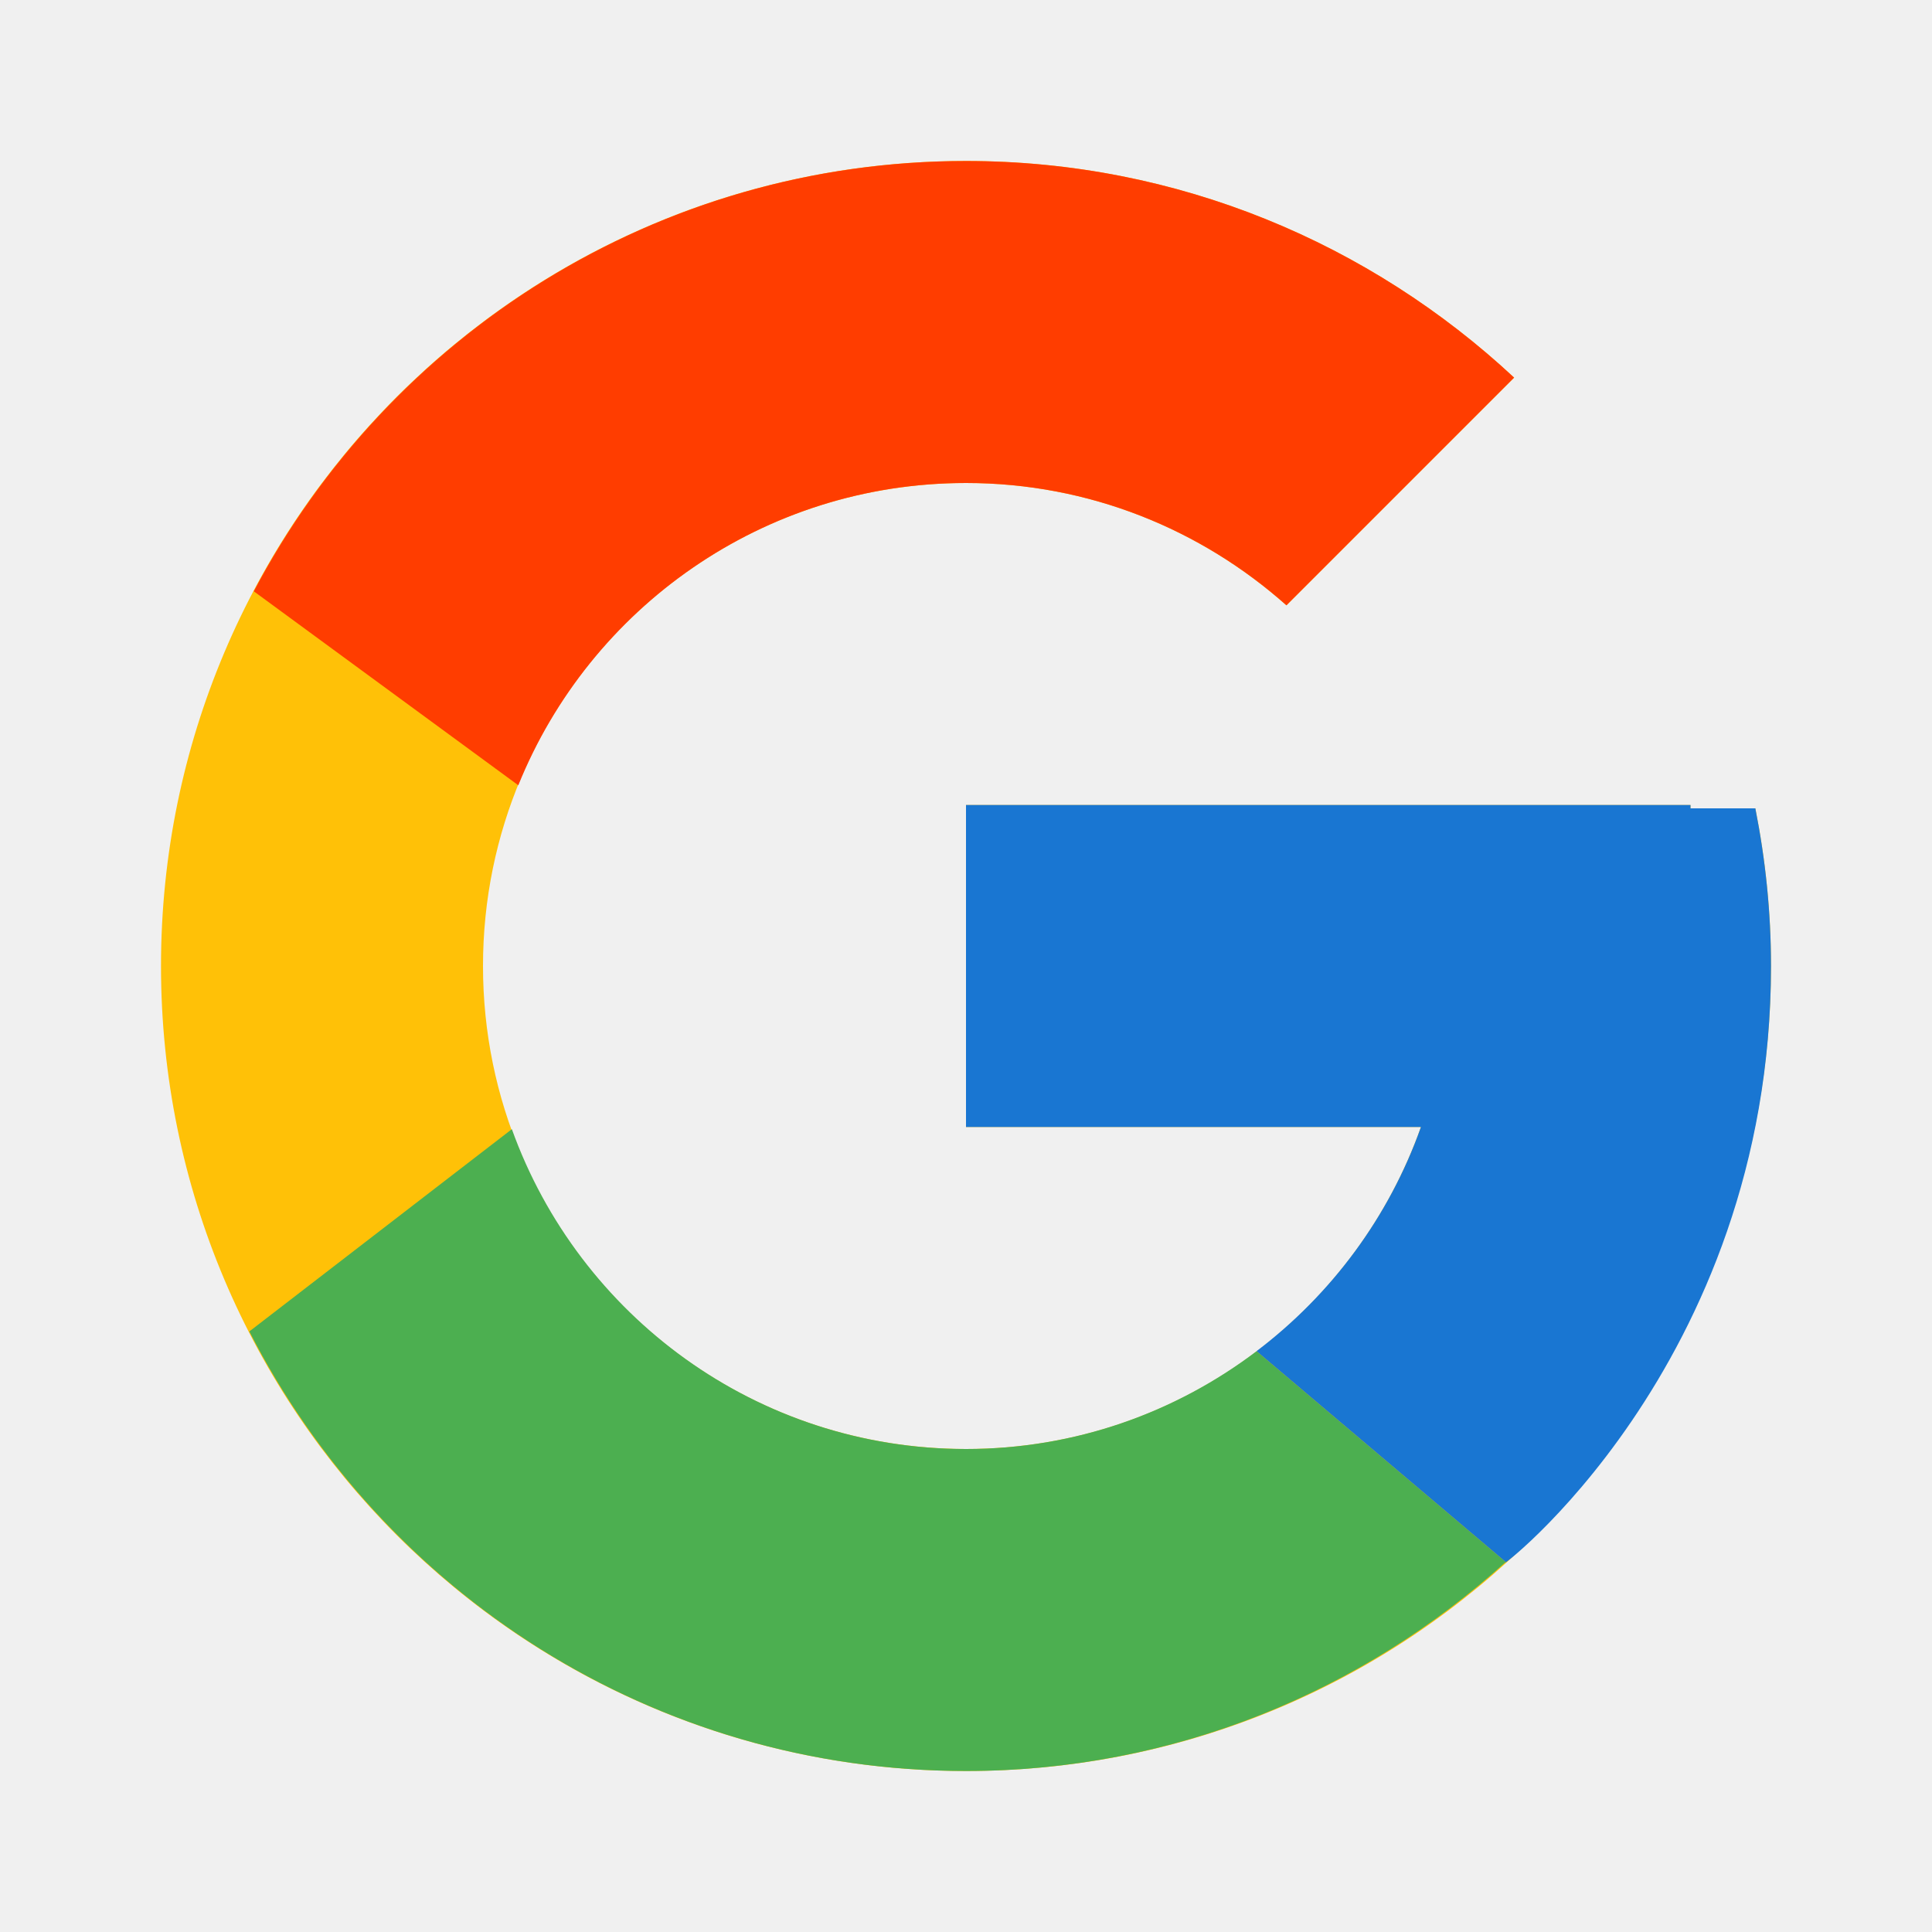
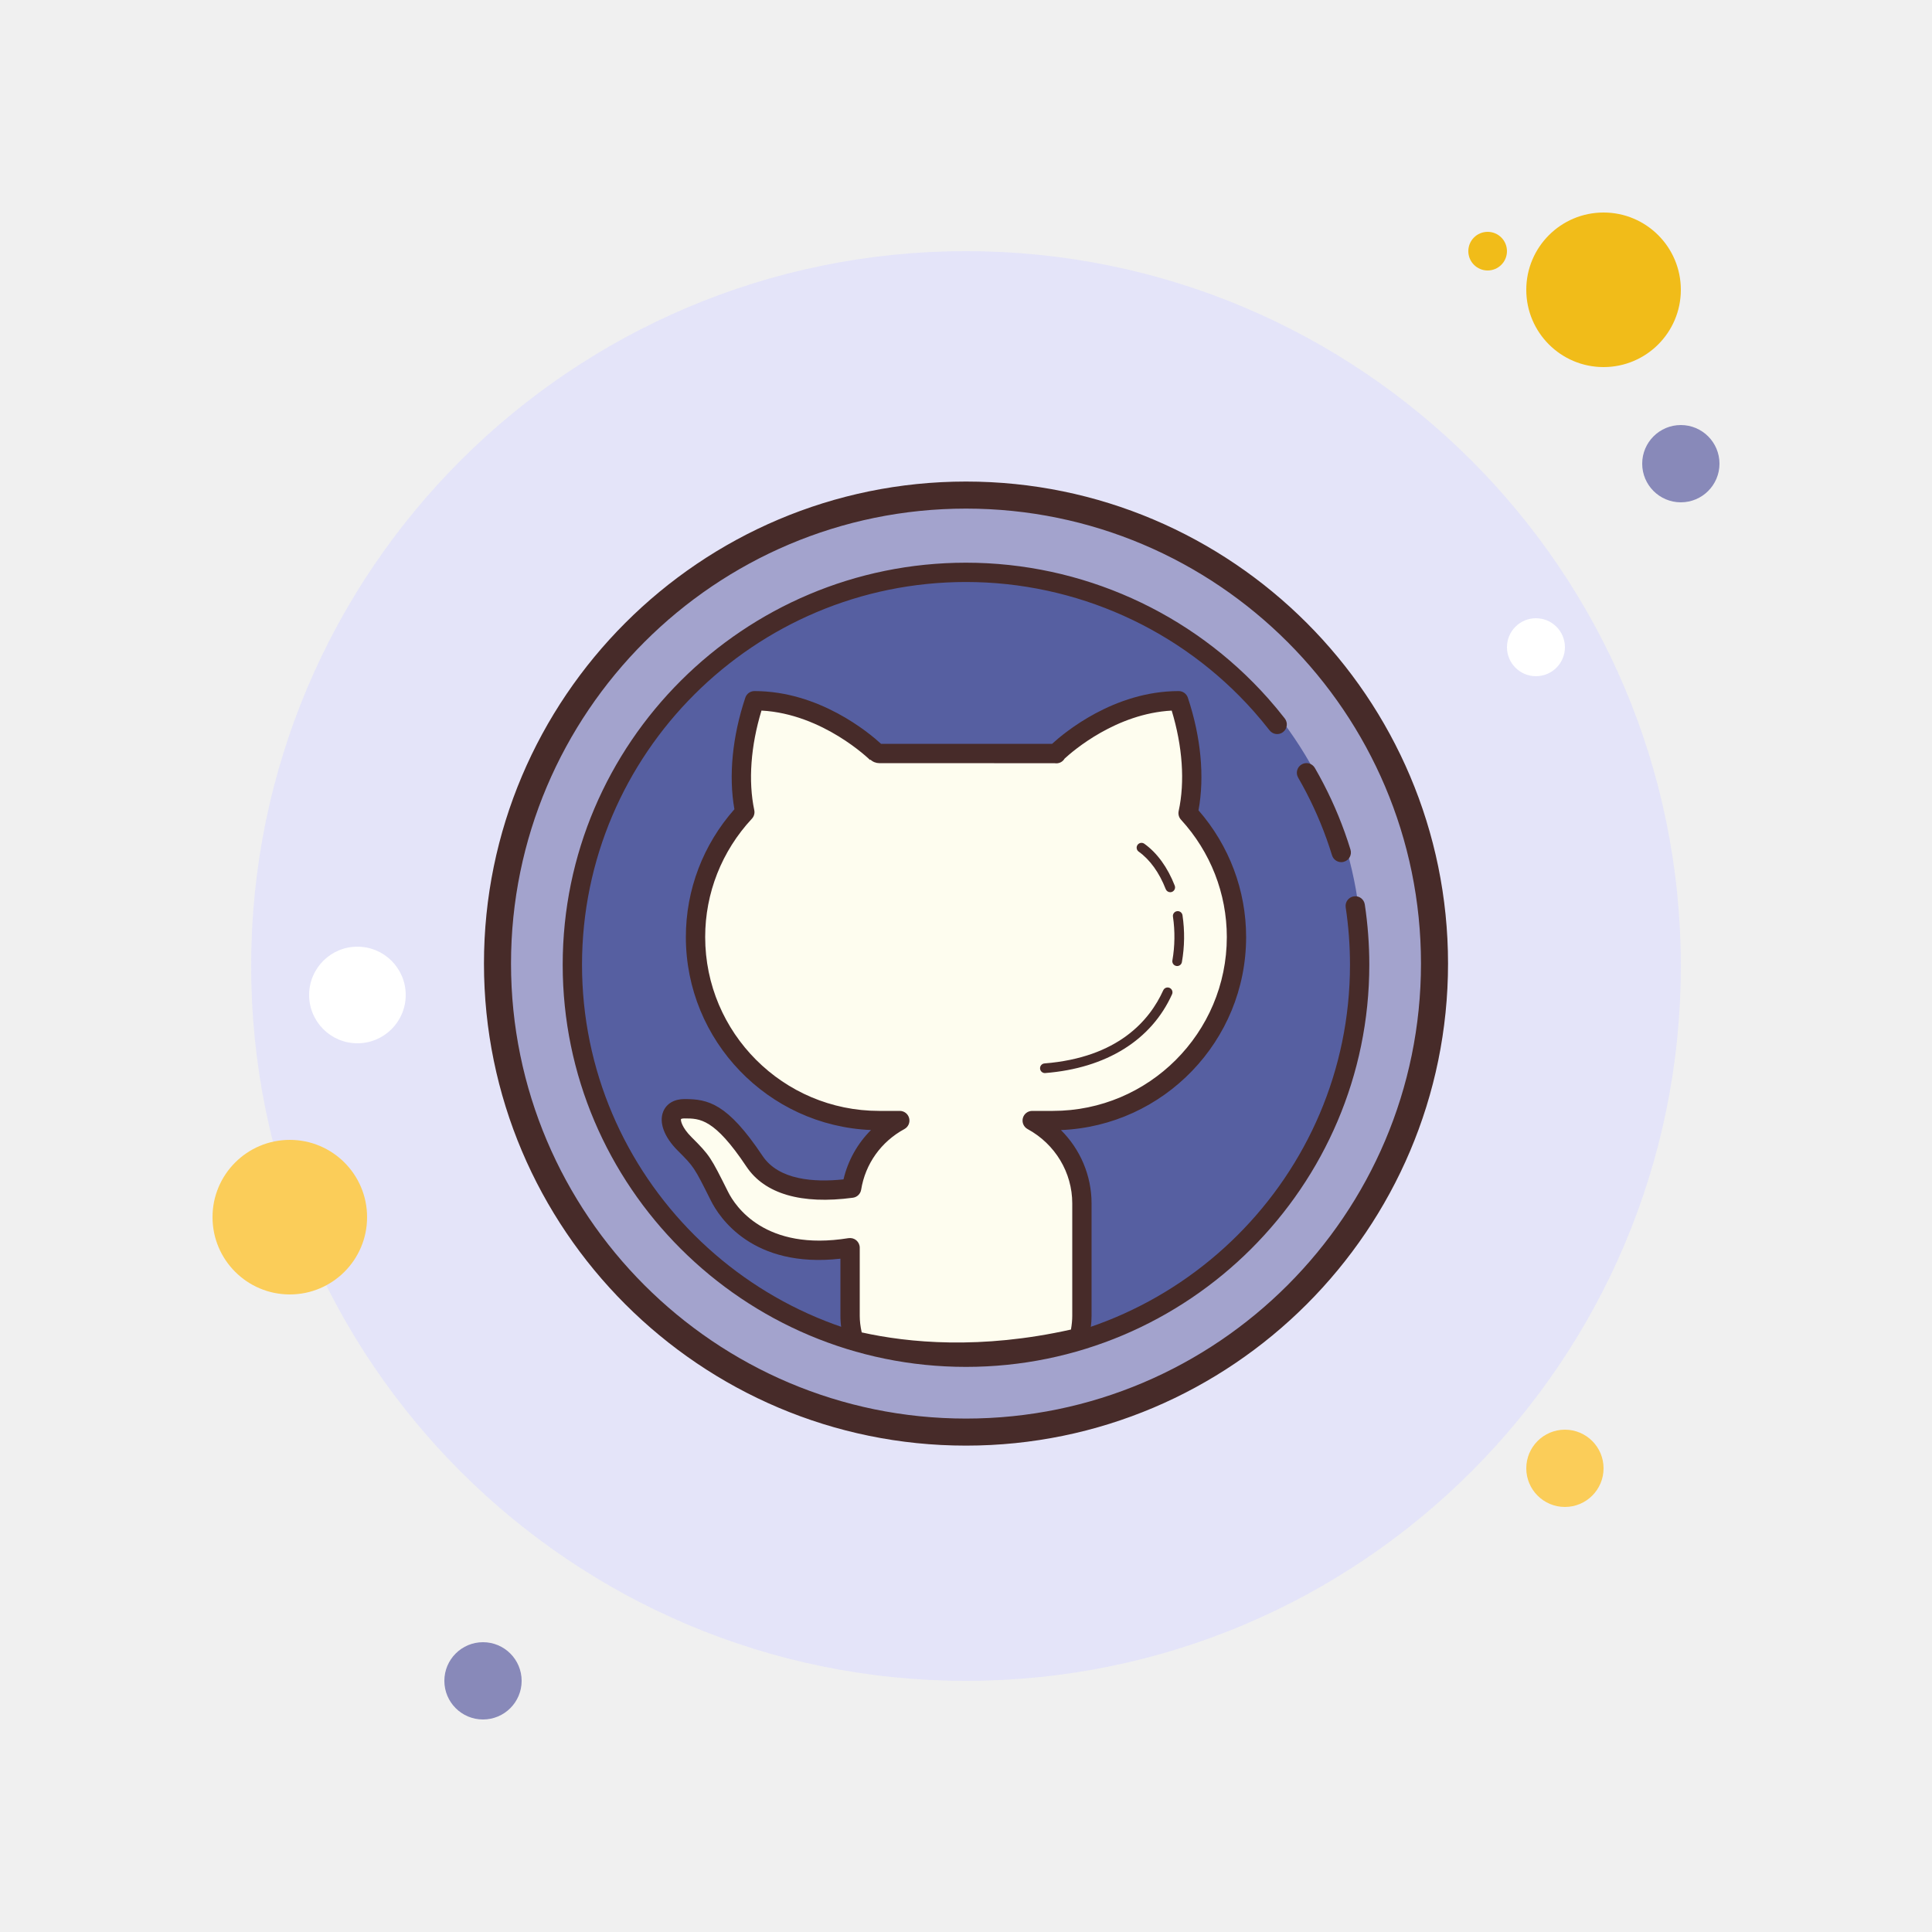
- <svg xmlns="http://www.w3.org/2000/svg" viewBox="0 0 48 48" width="100px" height="100px">
-   <path fill="#FFC107" d="M43.611,20.083H42V20H24v8h11.303c-1.649,4.657-6.08,8-11.303,8c-6.627,0-12-5.373-12-12c0-6.627,5.373-12,12-12c3.059,0,5.842,1.154,7.961,3.039l5.657-5.657C34.046,6.053,29.268,4,24,4C12.955,4,4,12.955,4,24c0,11.045,8.955,20,20,20c11.045,0,20-8.955,20-20C44,22.659,43.862,21.35,43.611,20.083z" />
-   <path fill="#FF3D00" d="M6.306,14.691l6.571,4.819C14.655,15.108,18.961,12,24,12c3.059,0,5.842,1.154,7.961,3.039l5.657-5.657C34.046,6.053,29.268,4,24,4C16.318,4,9.656,8.337,6.306,14.691z" />
-   <path fill="#4CAF50" d="M24,44c5.166,0,9.86-1.977,13.409-5.192l-6.19-5.238C29.211,35.091,26.715,36,24,36c-5.202,0-9.619-3.317-11.283-7.946l-6.522,5.025C9.505,39.556,16.227,44,24,44z" />
-   <path fill="#1976D2" d="M43.611,20.083H42V20H24v8h11.303c-0.792,2.237-2.231,4.166-4.087,5.571c0.001-0.001,0.002-0.001,0.003-0.002l6.19,5.238C36.971,39.205,44,34,44,24C44,22.659,43.862,21.35,43.611,20.083z" />
+ <svg xmlns="http://www.w3.org/2000/svg" viewBox="0 0 100 100" width="100px" height="100px">
+   <g>
+     <g>
+       <g>
+         <g>
+           <circle style="fill:#F1BC19;" cx="77" cy="13" r="1" />
+         </g>
+         <g>
+           <circle style="fill:#E4E4F9;" cx="50" cy="50" r="37" />
+         </g>
+         <g>
+           <circle style="fill:#F1BC19;" cx="83" cy="15" r="4" />
+         </g>
+         <g>
+           <circle style="fill:#8889B9;" cx="87" cy="24" r="2" />
+         </g>
+         <g>
+           <circle style="fill:#FBCD59;" cx="81" cy="76" r="2" />
+         </g>
+         <g>
+           <circle style="fill:#FBCD59;" cx="15" cy="63" r="4" />
+         </g>
+         <g>
+           <circle style="fill:#8889B9;" cx="25" cy="87" r="2" />
+         </g>
+         <g>
+           <circle style="fill:#FFFFFF;" cx="18.5" cy="51.5" r="2.5" />
+         </g>
+         <g>
+           <circle style="fill:#FFFFFF;" cx="79.5" cy="33.5" r="1.5" />
+         </g>
+       </g>
+     </g>
+   </g>
+   <g>
+     <circle style="fill:#A3A3CD;" cx="50" cy="49.875" r="24.25" />
+     <path style="fill:#472B29;" d="M50,74.825c-13.757,0-24.95-11.192-24.95-24.95S36.243,24.925,50,24.925s24.95,11.192,24.95,24.95   S63.757,74.825,50,74.825z M50,26.325c-12.985,0-23.55,10.564-23.55,23.55S37.015,73.425,50,73.425s23.55-10.564,23.55-23.55   S62.985,26.325,50,26.325z" />
+   </g>
+   <g>
+     <circle style="fill:#565FA1;" cx="50" cy="49.667" r="20.5" />
+   </g>
+   <g>
+     <path style="fill:#472B29;" d="M69.424,44.625c-0.214,0-0.412-0.139-0.478-0.354c-0.088-0.287-0.183-0.571-0.284-0.853   c-0.392-1.094-0.886-2.159-1.47-3.169c-0.139-0.238-0.057-0.545,0.182-0.683c0.239-0.141,0.545-0.057,0.683,0.183   c0.614,1.061,1.134,2.182,1.546,3.331c0.106,0.297,0.206,0.595,0.298,0.897c0.081,0.264-0.067,0.544-0.332,0.625   C69.521,44.618,69.472,44.625,69.424,44.625z" />
+   </g>
+   <g>
+     <path style="fill:#472B29;" d="M50,70.75c-11.511,0-20.875-9.337-20.875-20.813S38.489,29.125,50,29.125   c5.975,0,11.674,2.56,15.636,7.023c0.299,0.337,0.588,0.685,0.865,1.041c0.169,0.218,0.13,0.531-0.087,0.701   c-0.218,0.171-0.532,0.131-0.702-0.088c-0.264-0.339-0.54-0.669-0.824-0.99c-3.772-4.25-9.199-6.688-14.888-6.688   c-10.959,0-19.875,8.888-19.875,19.813S39.041,69.75,50,69.75s19.875-8.888,19.875-19.813c0-0.995-0.075-1.996-0.222-2.973   c-0.041-0.272,0.147-0.527,0.42-0.568c0.278-0.045,0.528,0.147,0.569,0.42c0.154,1.025,0.233,2.076,0.233,3.121   C70.875,61.413,61.511,70.75,50,70.75z" />
+   </g>
+   <g>
+     <path style="fill:#FEFDEF;" d="M61.496,42.088c0.365-1.671,0.206-3.743-0.486-5.818c-3.622,0-6.339,2.716-6.339,2.716   s0.016,0.018,0.02,0.023C54.627,39.008,54.565,39,54.5,39h-9c-0.043,0-0.085,0.006-0.128,0.006c0.003-0.004,0.017-0.02,0.017-0.02   s-2.717-2.716-6.339-2.716c-0.684,2.053-0.85,4.104-0.5,5.767C36.973,43.732,36,46,36,48.5c0,5.247,4.253,9.5,9.5,9.5h1.073   c-1.304,0.709-2.246,1.979-2.493,3.498c-1.72,0.232-3.979,0.18-5.028-1.394c-1.811-2.717-2.717-2.717-3.622-2.717   s-0.906,0.906,0,1.811c0.906,0.906,0.906,0.906,1.811,2.717c0.772,1.543,2.812,3.298,6.76,2.663v3.523   c0,0.447,0.079,0.871,0.191,1.282c2.425,0.577,6.502,1.061,11.665-0.151C55.943,68.868,56,68.493,56,68.102v-5.816   c0-1.858-1.047-3.456-2.573-4.286H54.5c5.247,0,9.5-4.253,9.5-9.5C64,46.025,63.046,43.779,61.496,42.088z" />
+     <path style="fill:#472B29;" d="M49.532,70.486c-2.23,0-4.075-0.287-5.457-0.616c-0.178-0.042-0.319-0.179-0.367-0.355   c-0.142-0.522-0.208-0.972-0.208-1.413V65.15c-4.563,0.514-6.279-2.154-6.707-3.011c-0.87-1.739-0.87-1.739-1.717-2.587   c-0.701-0.701-0.979-1.458-0.745-2.023c0.169-0.408,0.569-0.642,1.098-0.642c1.217,0,2.219,0.211,4.038,2.939   c0.839,1.258,2.676,1.379,4.193,1.218c0.23-0.978,0.724-1.855,1.423-2.554C39.762,58.272,35.5,53.875,35.5,48.5   c0-2.442,0.891-4.78,2.513-6.613c-0.306-1.722-0.108-3.761,0.564-5.775c0.068-0.204,0.259-0.342,0.474-0.342   c3.357,0,5.931,2.16,6.552,2.73h8.854c0.621-0.57,3.195-2.73,6.552-2.73c0.215,0,0.406,0.138,0.474,0.342   c0.679,2.037,0.872,4.096,0.551,5.83c1.591,1.826,2.465,4.146,2.465,6.559c0,5.375-4.263,9.773-9.585,9.991   c1.001,0.997,1.585,2.354,1.585,3.794v5.816c0,0.392-0.052,0.8-0.158,1.246c-0.043,0.185-0.188,0.328-0.372,0.371   C53.582,70.28,51.419,70.486,49.532,70.486z M44.602,68.965c2.412,0.537,6.153,0.9,10.83-0.148   c0.045-0.253,0.068-0.489,0.068-0.715v-5.816c0-1.597-0.886-3.07-2.312-3.846c-0.201-0.109-0.302-0.341-0.246-0.563   c0.056-0.222,0.256-0.377,0.484-0.377H54.5c4.962,0,9-4.037,9-9c0-2.247-0.843-4.404-2.373-6.074   c-0.11-0.12-0.154-0.286-0.12-0.444c0.331-1.517,0.202-3.352-0.36-5.202c-2.87,0.153-5.098,2.074-5.542,2.484   c-0.091,0.151-0.245,0.246-0.429,0.246c-0.007,0-0.096-0.006-0.103-0.006L45.5,39.5c-0.152,0-0.332-0.067-0.442-0.181l-0.021,0.021   c-0.025-0.024-2.438-2.39-5.623-2.561c-0.557,1.831-0.69,3.649-0.373,5.154c0.034,0.159-0.013,0.325-0.124,0.444   C37.358,44.052,36.5,46.227,36.5,48.5c0,4.963,4.038,9,9,9h1.073c0.229,0,0.428,0.155,0.484,0.377   c0.057,0.222-0.044,0.453-0.246,0.563c-1.205,0.654-2.021,1.799-2.238,3.139c-0.036,0.218-0.208,0.386-0.427,0.415   c-2.664,0.358-4.568-0.198-5.511-1.611c-1.663-2.494-2.412-2.494-3.206-2.494c-0.137,0-0.18,0.032-0.181,0.032   c-0.025,0.064,0.043,0.435,0.534,0.926c0.963,0.963,0.998,1.033,1.905,2.847c0.369,0.736,1.911,3.093,6.233,2.392   c0.147-0.021,0.292,0.019,0.404,0.113c0.111,0.096,0.176,0.234,0.176,0.381v3.523C44.5,68.372,44.533,68.651,44.602,68.965z" />
+   </g>
+   <g>
+     <path style="fill:#FEFDEF;" d="M60.437,51.362c-0.9,1.994-2.876,3.652-6.354,3.93" />
+     <path style="fill:#472B29;" d="M54.083,55.542c-0.129,0-0.238-0.1-0.249-0.23c-0.011-0.138,0.091-0.258,0.229-0.269   c3.805-0.305,5.442-2.227,6.146-3.784c0.058-0.127,0.205-0.183,0.331-0.125c0.125,0.057,0.182,0.204,0.125,0.33   c-1.073,2.377-3.403,3.824-6.562,4.077C54.097,55.542,54.09,55.542,54.083,55.542z" />
+   </g>
+   <g>
+     <path style="fill:#FEFDEF;" d="M60.959,47.41c0.111,0.753,0.109,1.552-0.03,2.342" />
+     <path style="fill:#472B29;" d="M60.93,50.002c-0.015,0-0.029-0.001-0.044-0.004c-0.136-0.023-0.227-0.153-0.203-0.289   c0.129-0.734,0.139-1.517,0.029-2.263c-0.021-0.136,0.074-0.264,0.21-0.283c0.137-0.02,0.264,0.073,0.284,0.211   c0.12,0.809,0.109,1.624-0.031,2.421C61.155,49.917,61.049,50.002,60.93,50.002z" />
+   </g>
+   <g>
+     <path style="fill:#FEFDEF;" d="M59.083,43.875c0.633,0.451,1.146,1.179,1.488,2.055" />
+     <path style="fill:#472B29;" d="M60.571,46.181c-0.1,0-0.194-0.061-0.233-0.159c-0.334-0.856-0.818-1.528-1.4-1.942   c-0.112-0.08-0.139-0.236-0.059-0.349c0.081-0.113,0.236-0.138,0.349-0.06c0.662,0.472,1.207,1.222,1.576,2.169   c0.05,0.129-0.014,0.273-0.142,0.324C60.632,46.175,60.602,46.181,60.571,46.181z" />
+   </g>
</svg>
